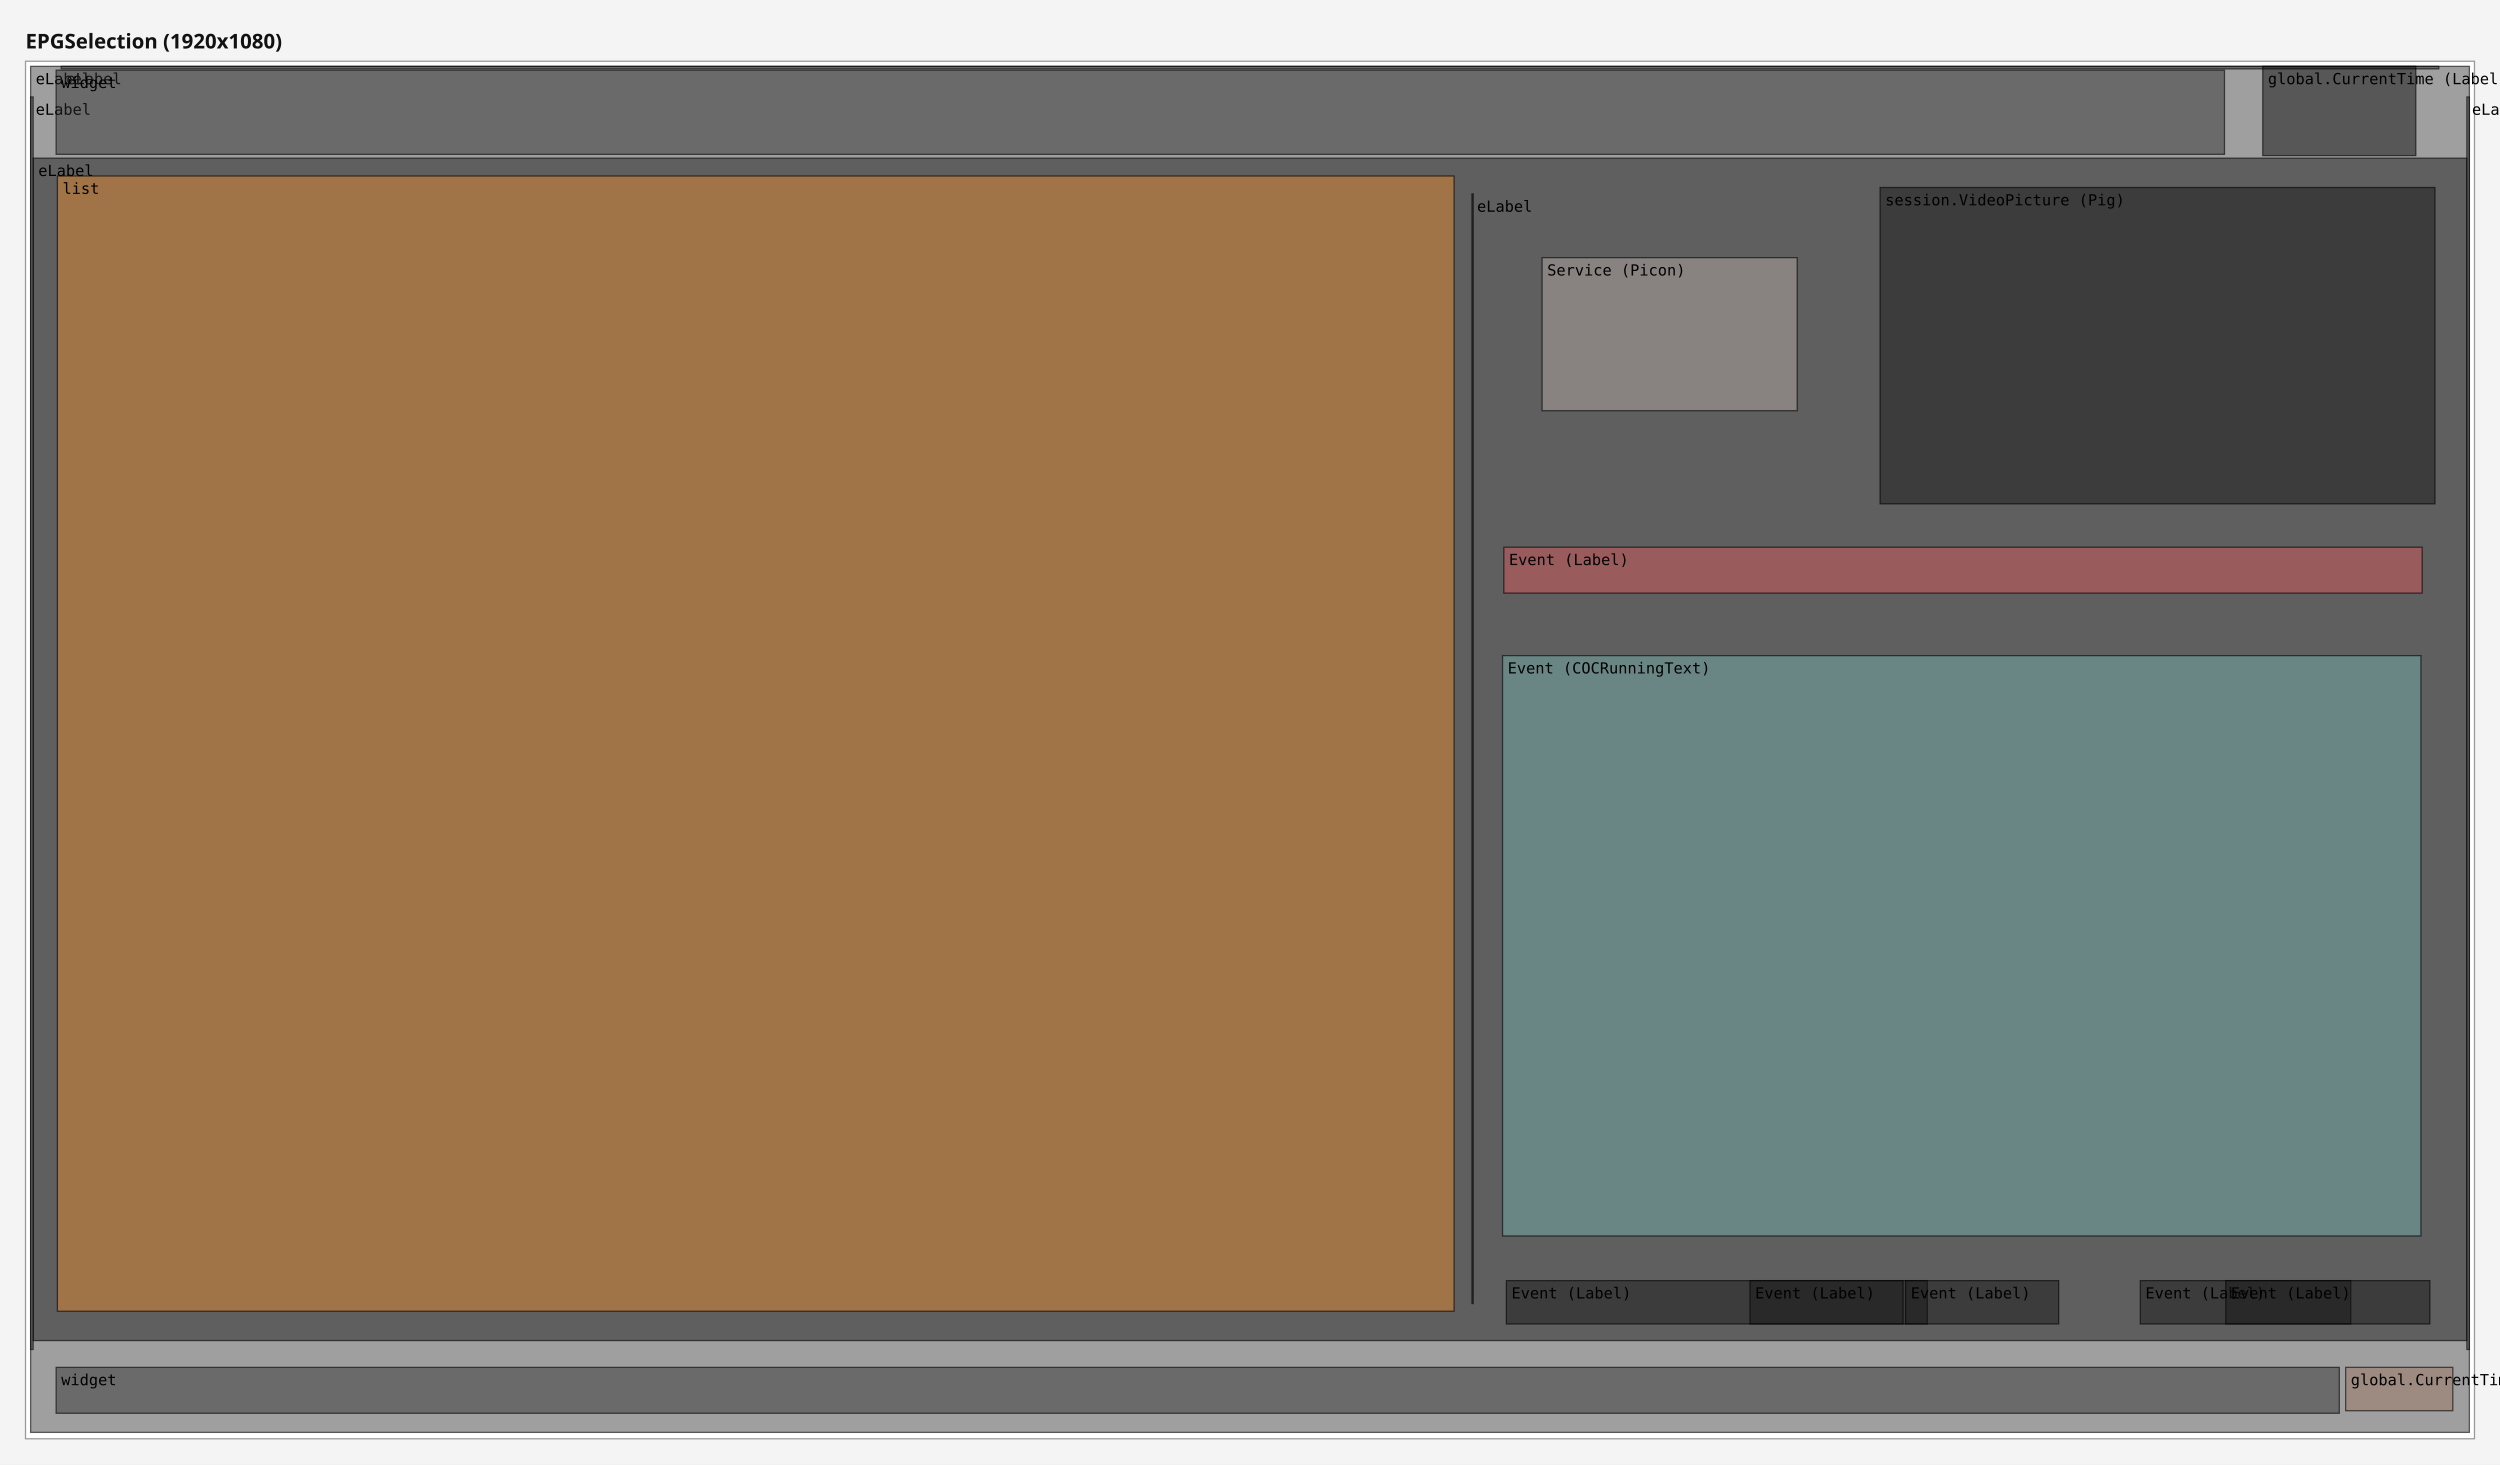
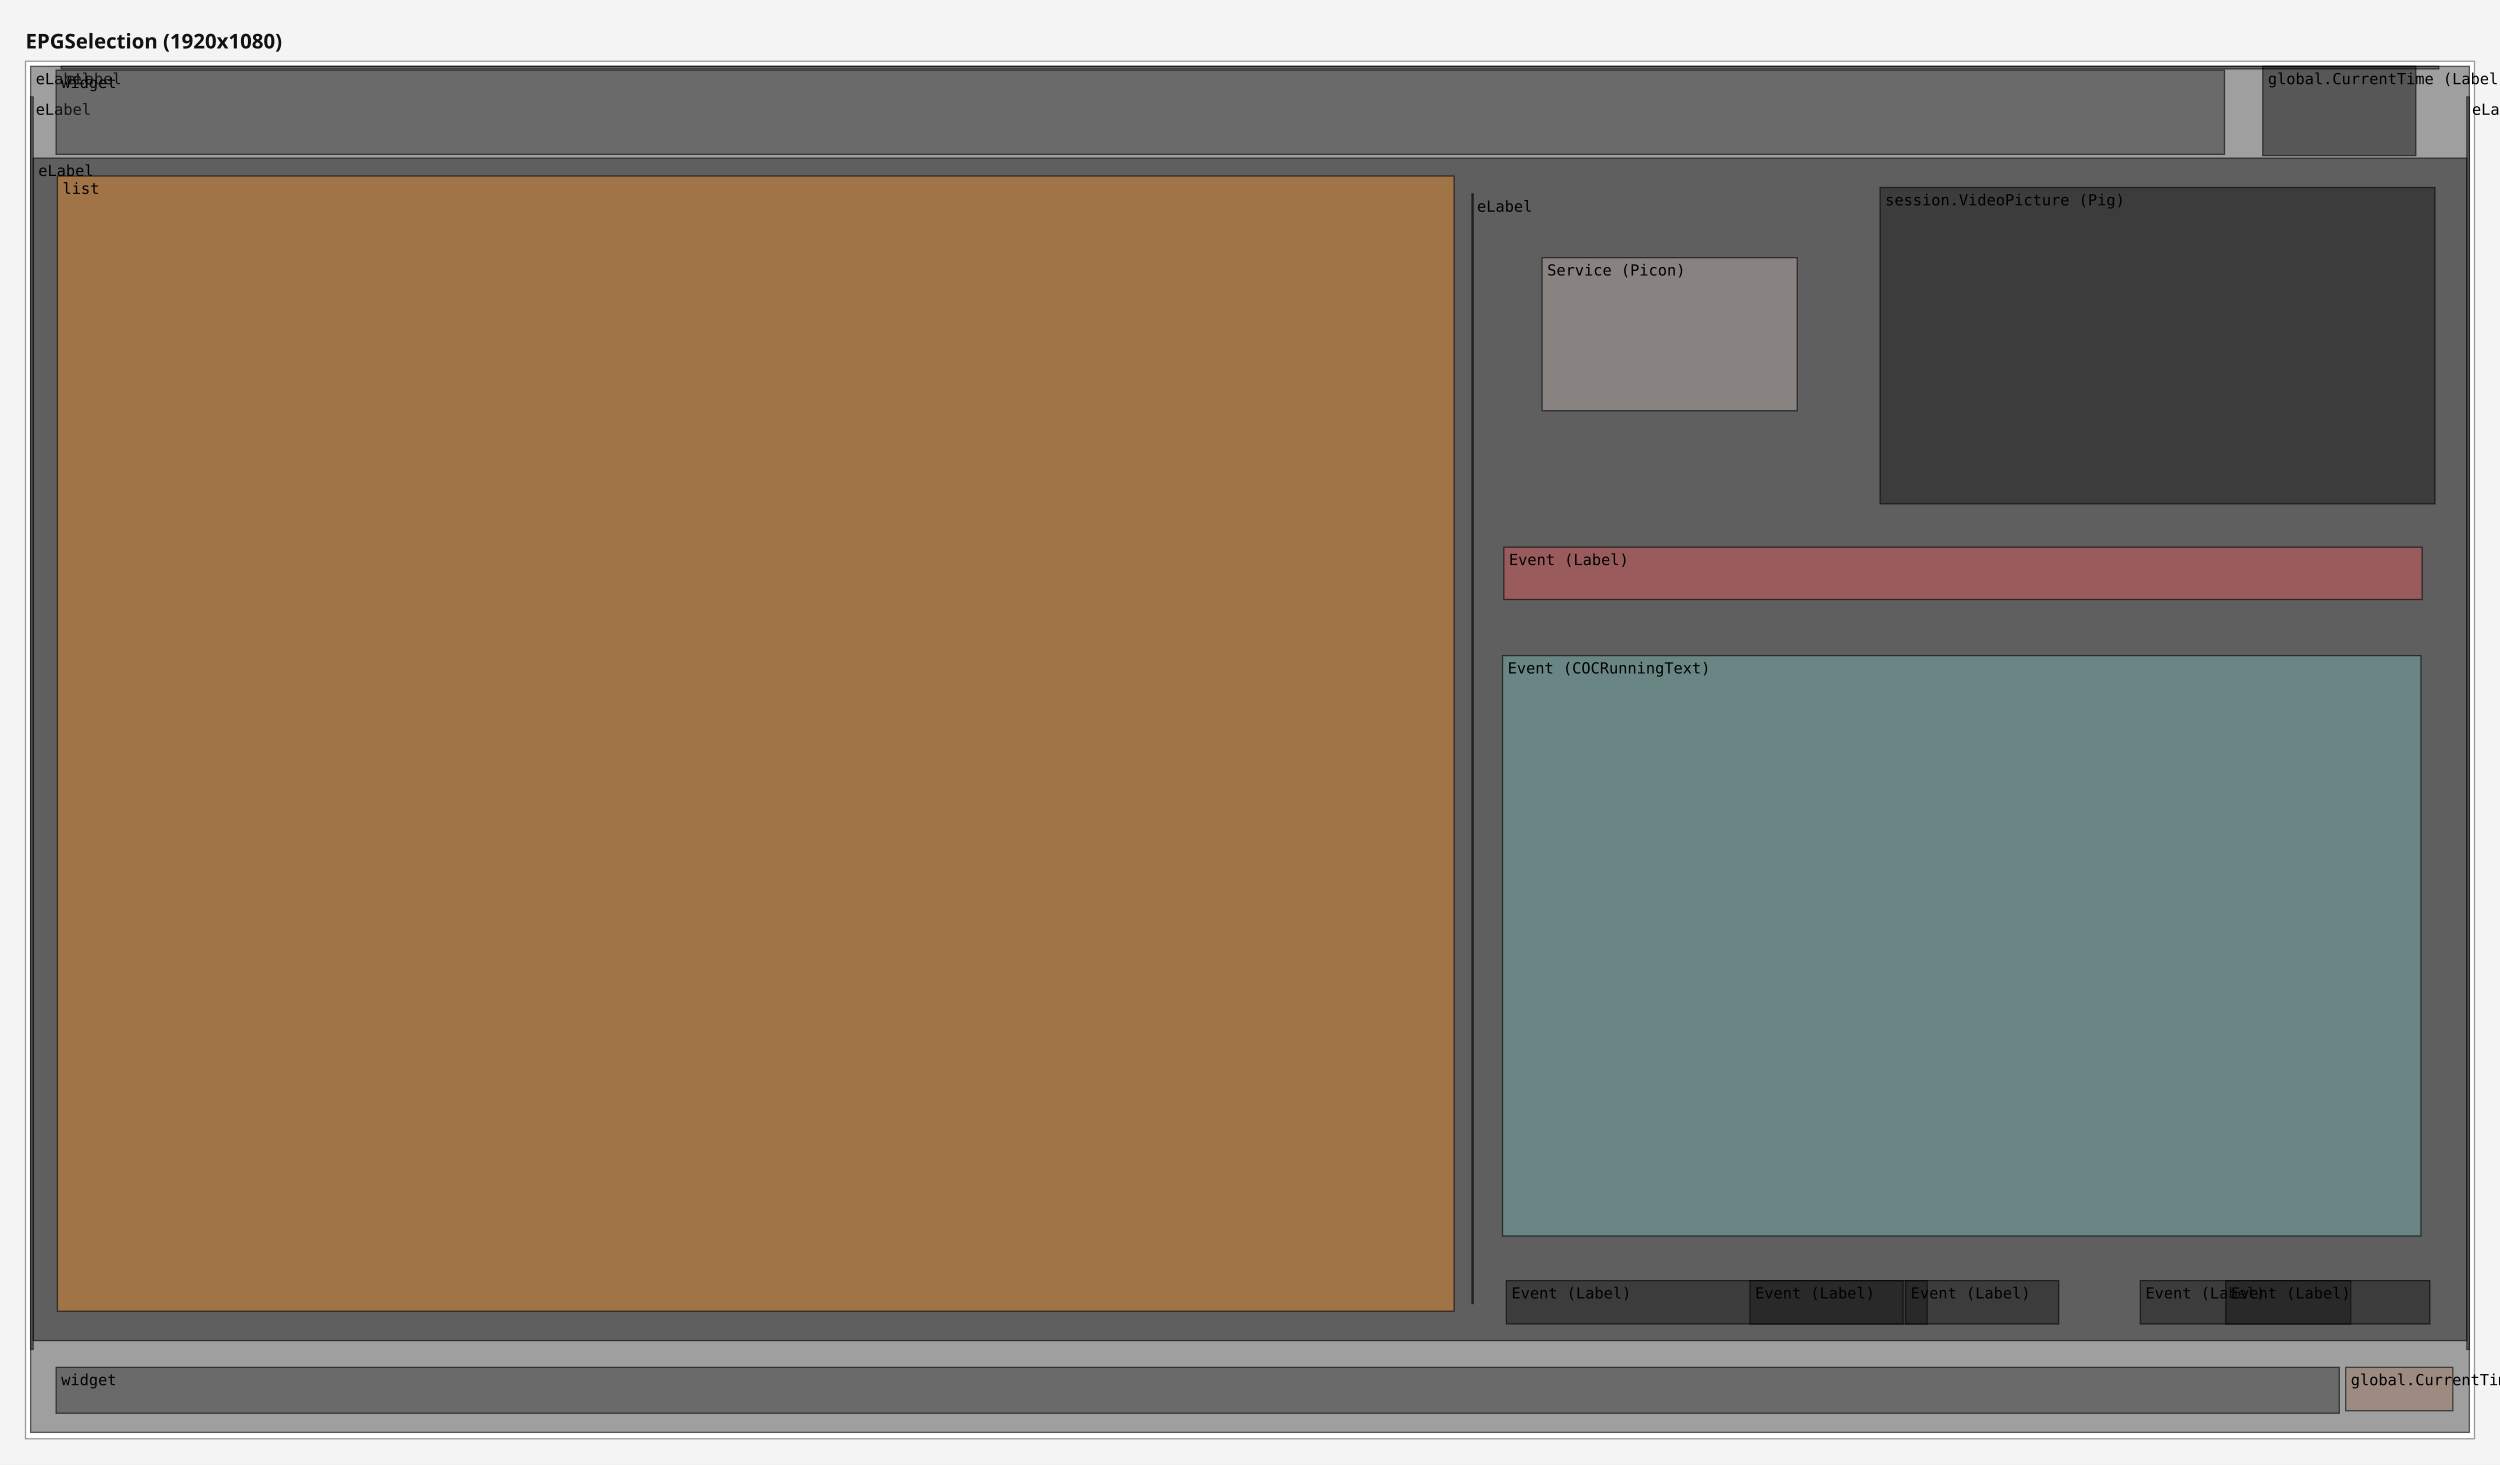
<svg xmlns="http://www.w3.org/2000/svg" width="1960" height="1148" viewBox="0 0 1960 1148">
  <rect x="0" y="0" width="1960" height="1148" fill="#f4f4f4" />
  <text x="20" y="38" font-family="sans-serif" font-size="16" font-weight="bold" fill="#111111">EPGSelection (1920x1080)</text>
  <g data-screen="0" transform="translate(20,48)">
    <rect x="0" y="0" width="1920" height="1080" fill="#ffffff" stroke="#999999" stroke-width="1" />
    <g>
      <rect data-ref="0:0" x="4" y="4" width="1912" height="1071" fill="#2c2c2c" fill-opacity="0.45" stroke="#000000" stroke-opacity="0.6" stroke-width="1" />
      <text x="8" y="18" font-family="monospace" font-size="12" fill="#000000">eLabel</text>
    </g>
    <g>
      <rect data-ref="0:1" x="6" y="76" width="1908" height="927" fill="#121212" fill-opacity="0.45" stroke="#000000" stroke-opacity="0.6" stroke-width="1" />
      <text x="10" y="90" font-family="monospace" font-size="12" fill="#000000">eLabel</text>
    </g>
    <g>
      <rect data-ref="0:2" x="28" y="4" width="1864" height="2" fill="#2c2c2c" fill-opacity="0.45" stroke="#000000" stroke-opacity="0.6" stroke-width="1" />
      <text x="32" y="18" font-family="monospace" font-size="12" fill="#000000">eLabel</text>
    </g>
    <g>
      <rect data-ref="0:3" x="4" y="28" width="2" height="982" fill="#2c2c2c" fill-opacity="0.45" stroke="#000000" stroke-opacity="0.6" stroke-width="1" />
      <text x="8" y="42" font-family="monospace" font-size="12" fill="#000000">eLabel</text>
    </g>
    <g>
      <rect data-ref="0:4" x="1914" y="28" width="2" height="982" fill="#2c2c2c" fill-opacity="0.45" stroke="#000000" stroke-opacity="0.6" stroke-width="1" />
      <text x="1918" y="42" font-family="monospace" font-size="12" fill="#000000">eLabel</text>
    </g>
    <g>
      <rect data-ref="0:10" x="1134" y="104" width="1" height="870" fill="#424242" fill-opacity="0.45" stroke="#000000" stroke-opacity="0.6" stroke-width="1" />
      <text x="1138" y="118" font-family="monospace" font-size="12" fill="#000000">eLabel</text>
    </g>
    <g>
      <rect data-ref="0:8" x="1819" y="1024" width="84" height="34" fill="#9c755f" fill-opacity="0.45" stroke="#000000" stroke-opacity="0.6" stroke-width="1" />
      <text x="1823" y="1038" font-family="monospace" font-size="12" fill="#000000">global.CurrentTime (BoxLogo)</text>
    </g>
    <g>
      <rect data-ref="0:5" x="24" y="7" width="1700" height="66" fill="#2c2c2c" fill-opacity="0.45" stroke="#000000" stroke-opacity="0.6" stroke-width="1" />
      <text x="28" y="21" font-family="monospace" font-size="12" fill="#000000">widget</text>
    </g>
    <g>
      <rect data-ref="0:11" x="25" y="90" width="1095" height="890" fill="#f28e2b" fill-opacity="0.45" stroke="#000000" stroke-opacity="0.6" stroke-width="1" />
      <text x="29" y="104" font-family="monospace" font-size="12" fill="#000000">list</text>
    </g>
    <g>
-       <rect data-ref="0:12" x="1159" y="381" width="720" height="36" fill="#e15759" fill-opacity="0.45" stroke="#000000" stroke-opacity="0.6" stroke-width="1" />
+       <rect data-ref="0:12" x="1159" y="381" width="720" height="41" fill="#e15759" fill-opacity="0.45" stroke="#000000" stroke-opacity="0.6" stroke-width="1" />
      <text x="1163" y="395" font-family="monospace" font-size="12" fill="#000000">Event (Label)</text>
    </g>
    <g>
      <rect data-ref="0:13" x="1158" y="466" width="720" height="455" fill="#76b7b2" fill-opacity="0.45" stroke="#000000" stroke-opacity="0.6" stroke-width="1" />
      <text x="1162" y="480" font-family="monospace" font-size="12" fill="#000000">Event (COCRunningText)</text>
    </g>
    <g>
      <rect data-ref="0:14" x="1161" y="956" width="330" height="34" fill="#121212" fill-opacity="0.45" stroke="#000000" stroke-opacity="0.6" stroke-width="1" />
      <text x="1165" y="970" font-family="monospace" font-size="12" fill="#000000">Event (Label)</text>
    </g>
    <g>
      <rect data-ref="0:15" x="1352" y="956" width="120" height="34" fill="#121212" fill-opacity="0.45" stroke="#000000" stroke-opacity="0.6" stroke-width="1" />
      <text x="1356" y="970" font-family="monospace" font-size="12" fill="#000000">Event (Label)</text>
    </g>
    <g>
      <rect data-ref="0:16" x="1474" y="956" width="120" height="34" fill="#121212" fill-opacity="0.45" stroke="#000000" stroke-opacity="0.6" stroke-width="1" />
      <text x="1478" y="970" font-family="monospace" font-size="12" fill="#000000">Event (Label)</text>
    </g>
    <g>
      <rect data-ref="0:17" x="1658" y="956" width="165" height="34" fill="#121212" fill-opacity="0.45" stroke="#000000" stroke-opacity="0.6" stroke-width="1" />
      <text x="1662" y="970" font-family="monospace" font-size="12" fill="#000000">Event (Label)</text>
    </g>
    <g>
      <rect data-ref="0:18" x="1725" y="956" width="160" height="34" fill="#121212" fill-opacity="0.45" stroke="#000000" stroke-opacity="0.6" stroke-width="1" />
      <text x="1729" y="970" font-family="monospace" font-size="12" fill="#000000">Event (Label)</text>
    </g>
    <g>
      <rect data-ref="0:7" x="24" y="1024" width="1790" height="36" fill="#2c2c2c" fill-opacity="0.45" stroke="#000000" stroke-opacity="0.6" stroke-width="1" />
      <text x="28" y="1038" font-family="monospace" font-size="12" fill="#000000">widget</text>
    </g>
    <g>
      <rect data-ref="0:9" x="1454" y="99" width="435" height="248" fill="#121212" fill-opacity="0.45" stroke="#000000" stroke-opacity="0.6" stroke-width="1" />
      <text x="1458" y="113" font-family="monospace" font-size="12" fill="#000000">session.VideoPicture (Pig)</text>
    </g>
    <g>
      <rect data-ref="0:19" x="1189" y="154" width="200" height="120" fill="#bab0ac" fill-opacity="0.45" stroke="#000000" stroke-opacity="0.6" stroke-width="1" />
      <text x="1193" y="168" font-family="monospace" font-size="12" fill="#000000">Service (Picon)</text>
    </g>
    <g>
      <rect data-ref="0:6" x="1754" y="4" width="120" height="70" fill="#000000" fill-opacity="0.45" stroke="#000000" stroke-opacity="0.6" stroke-width="1" />
      <text x="1758" y="18" font-family="monospace" font-size="12" fill="#000000">global.CurrentTime (Label)</text>
    </g>
  </g>
</svg>
